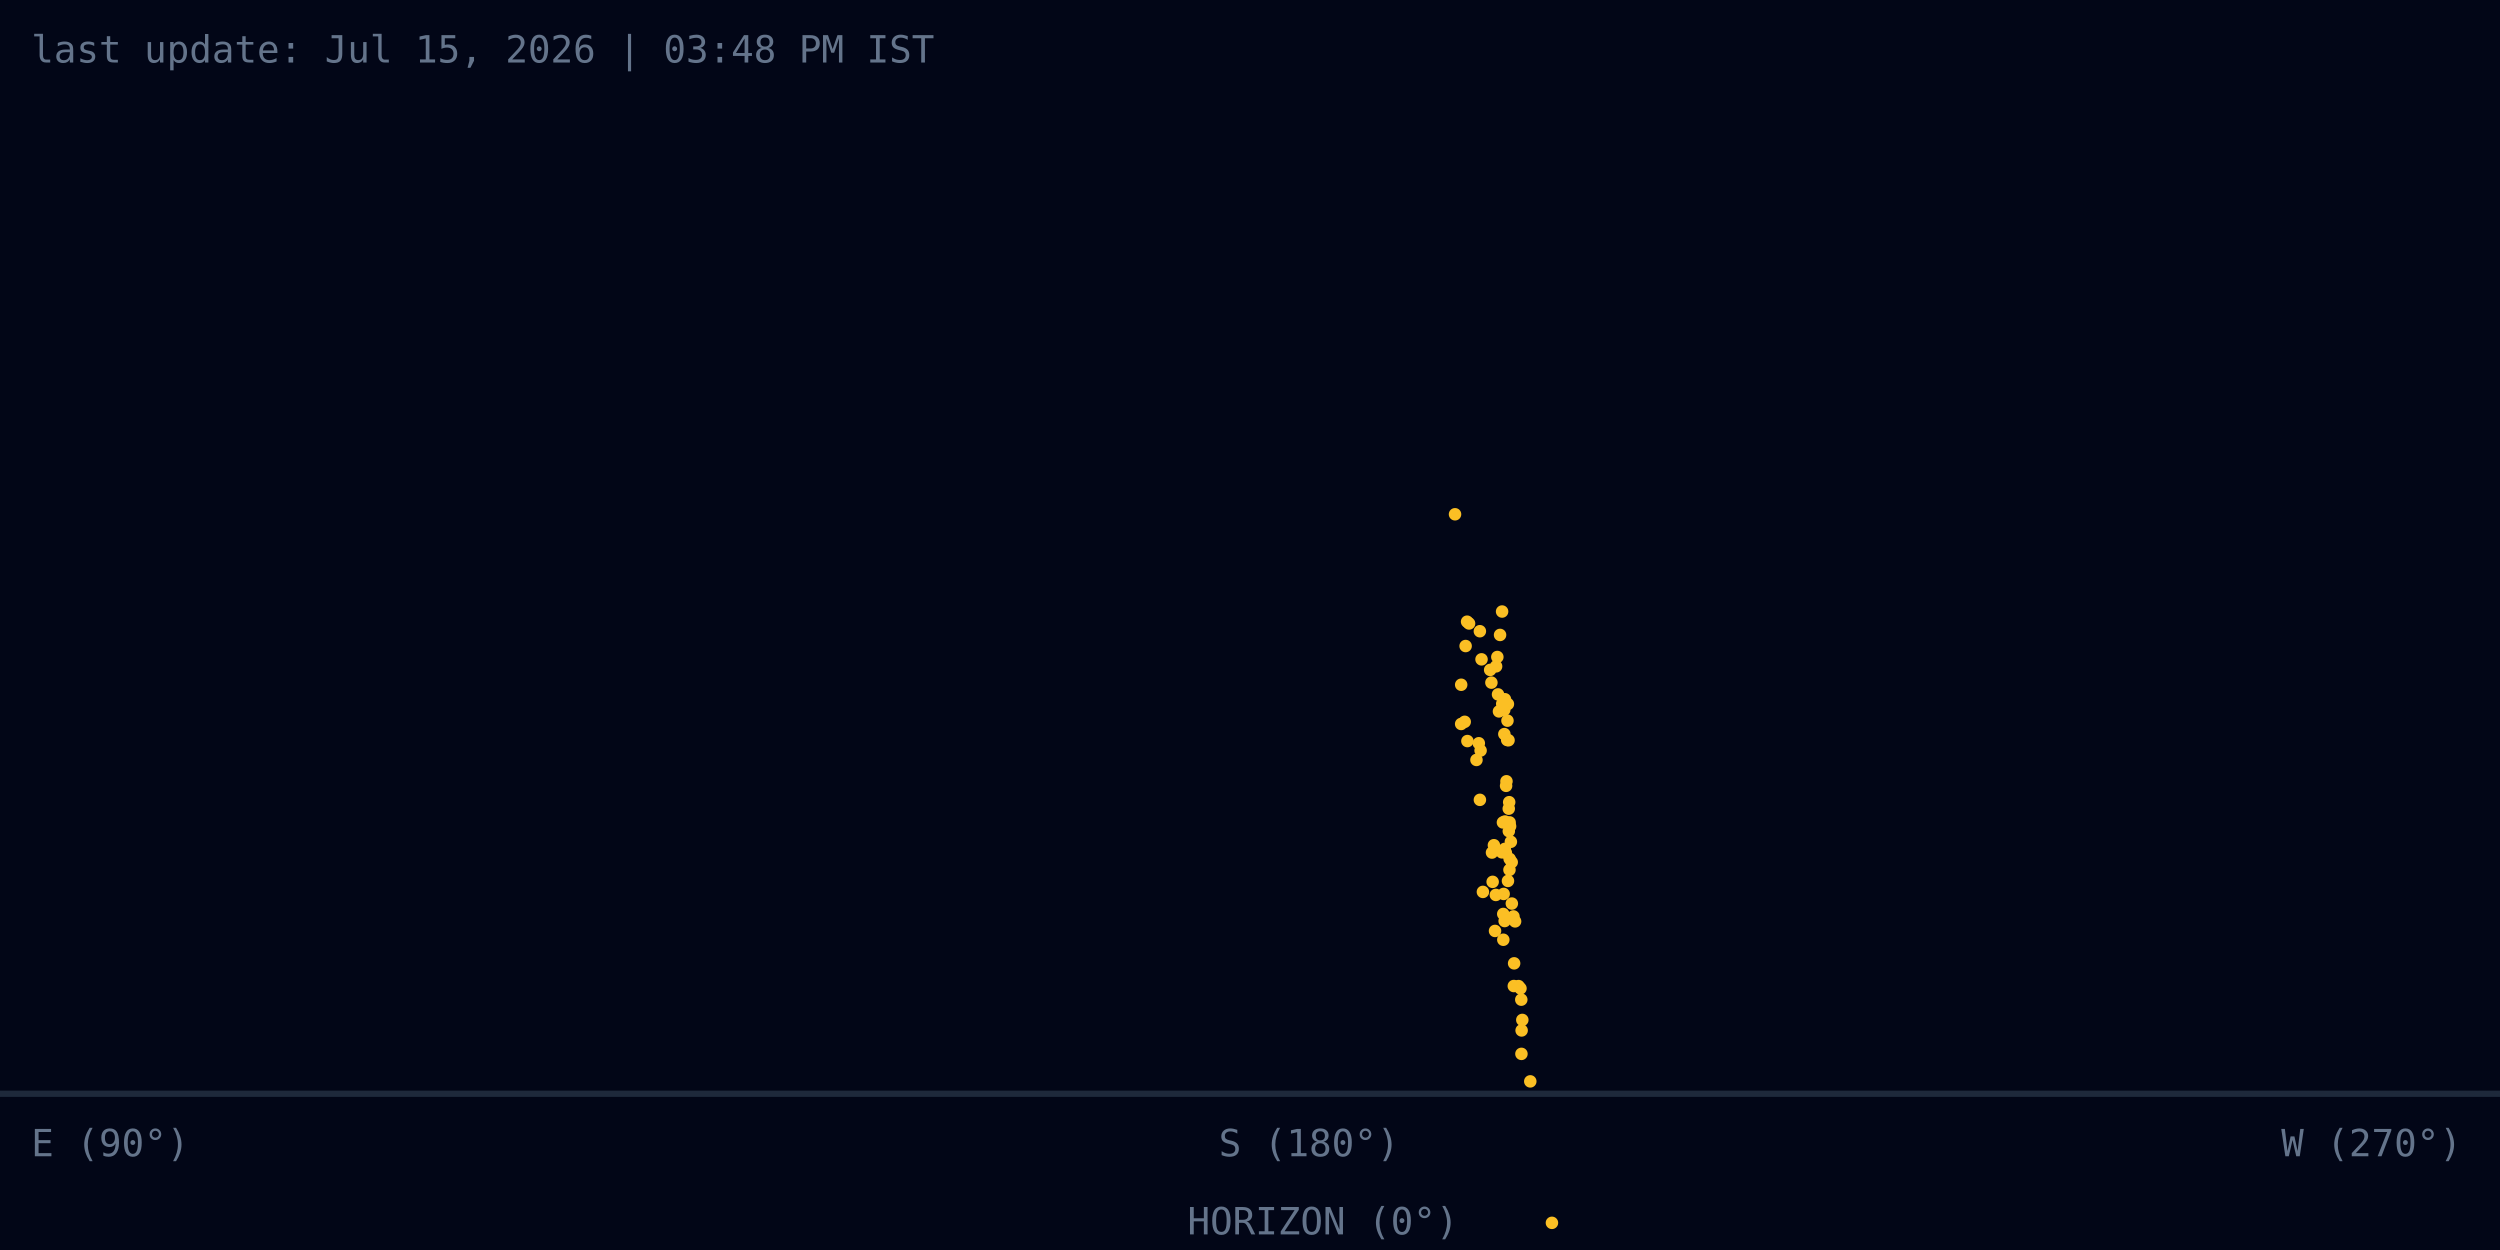
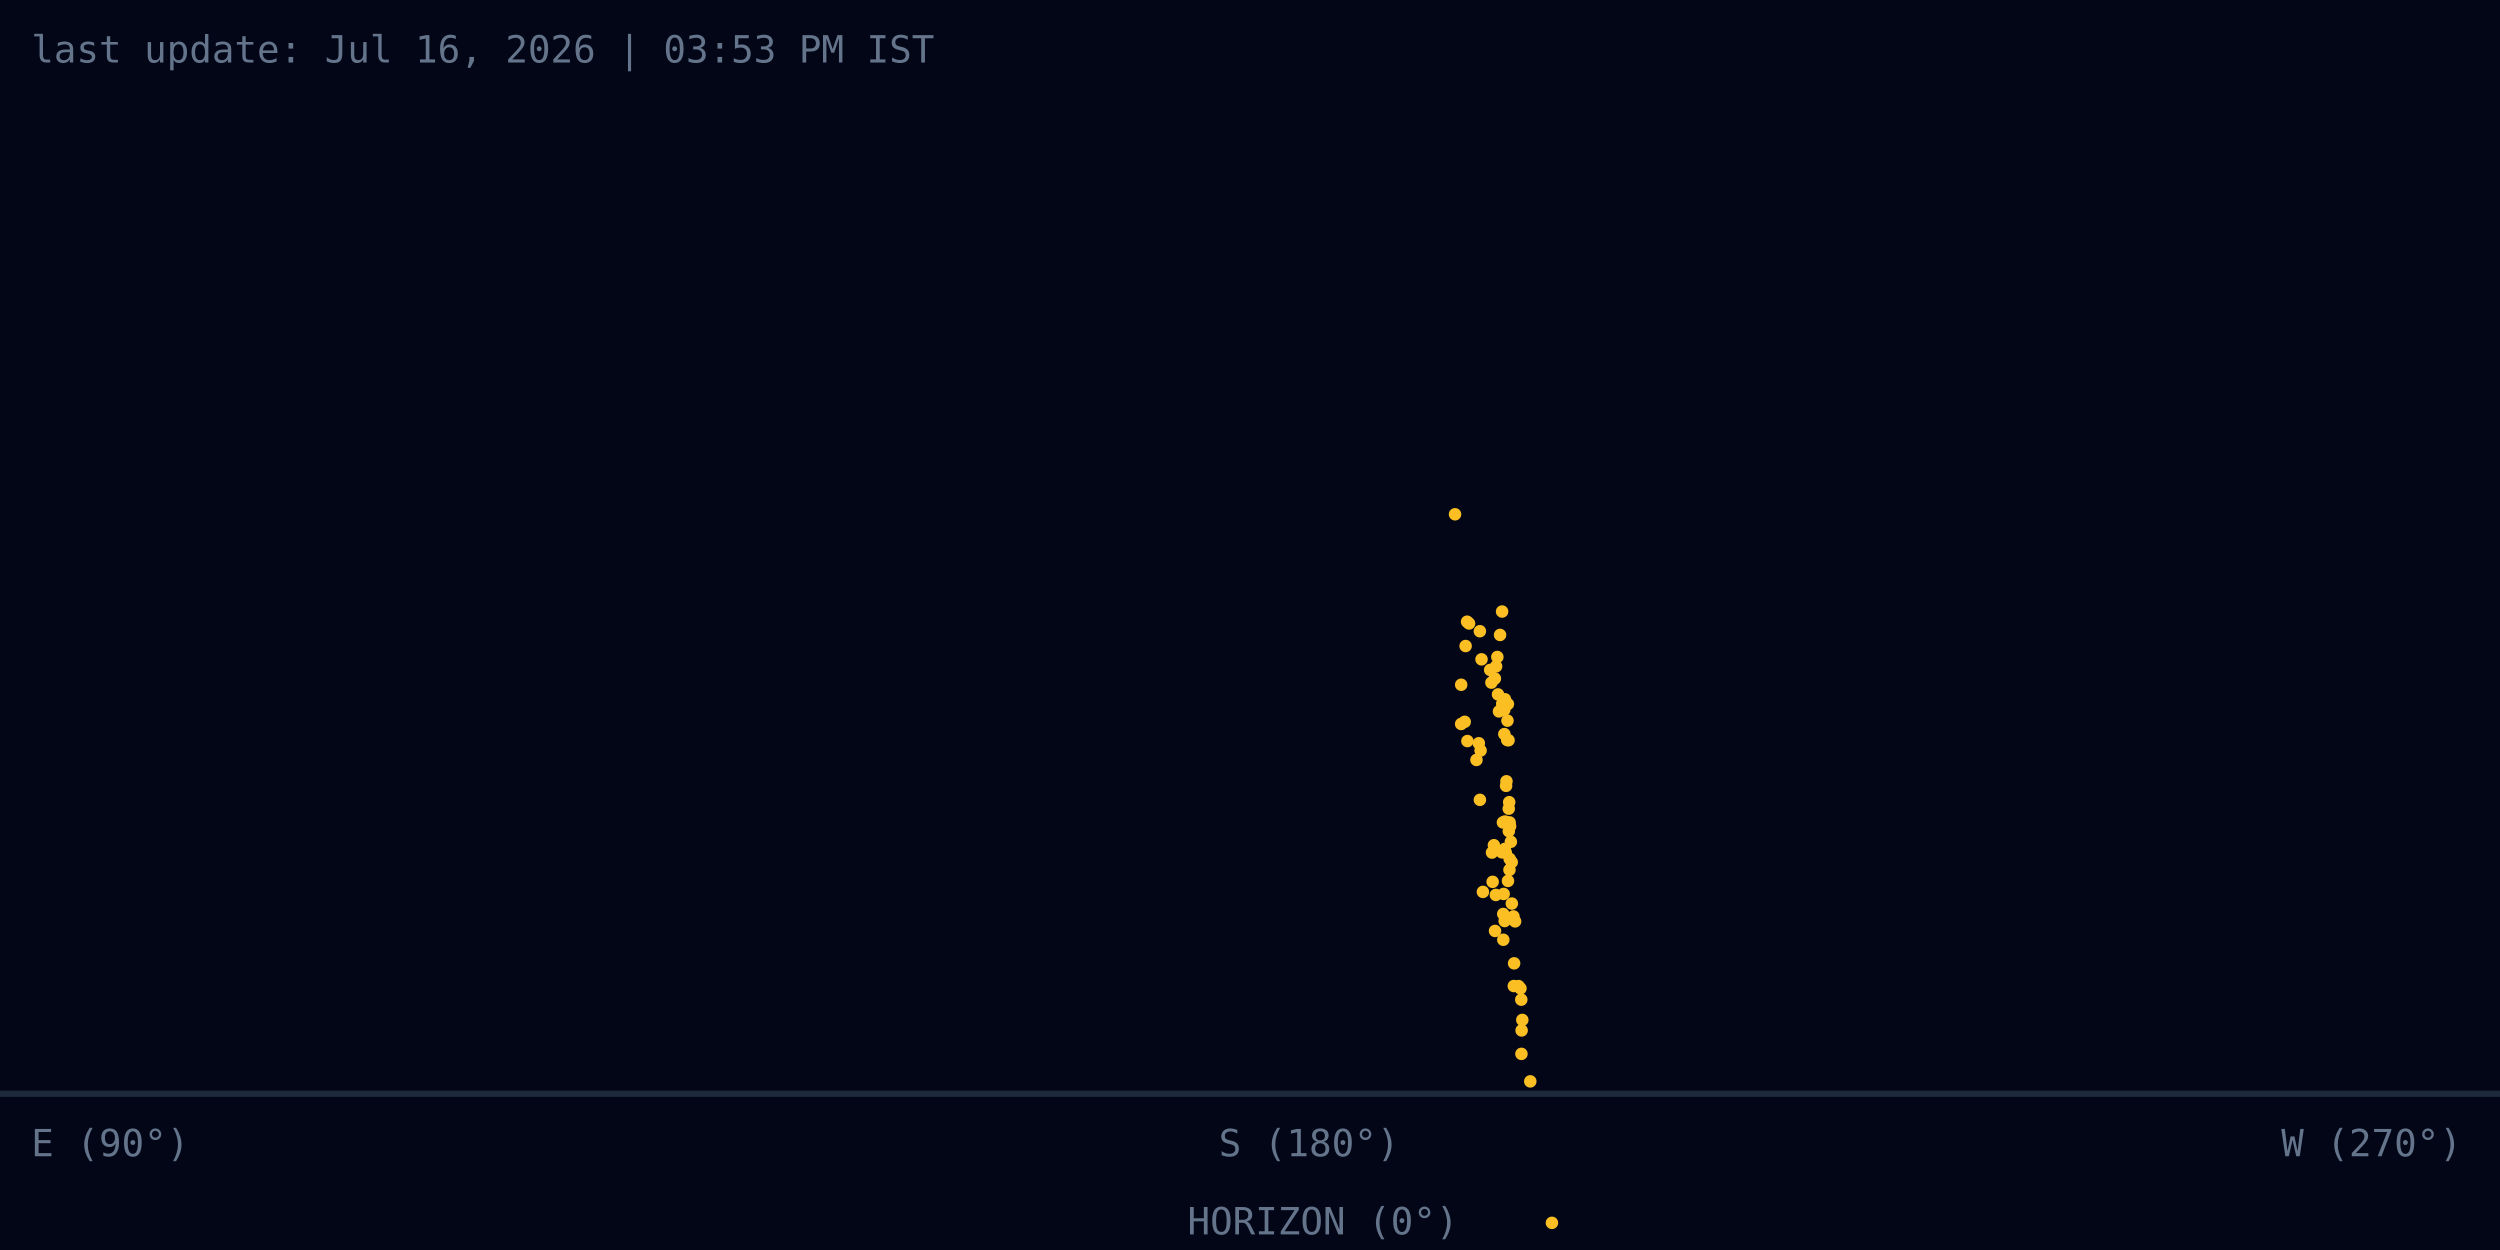
<svg xmlns="http://www.w3.org/2000/svg" width="800" height="400" viewBox="0 0 800 400">
  <rect width="800" height="400" fill="#020617" />
-   <text id="last-update" x="10" y="20" fill="#64748b" font-family="monospace">last update: Jul 15, 2026 | 03:48 PM IST</text>
+   <text id="last-update" x="10" y="20" fill="#64748b" font-family="monospace">last update: Jul 16, 2026 | 03:53 PM IST</text>
  <line x1="0" y1="350" x2="800" y2="350" stroke="#1e293b" stroke-width="2" />
  <text x="380" y="395" fill="#64748b" font-size="12" font-family="monospace">HORIZON (0°)</text>
  <text x="730" y="370" fill="#64748b" font-size="12" font-family="monospace">W (270°)</text>
  <text x="390" y="370" fill="#64748b" font-size="12" font-family="monospace">S (180°)</text>
  <text x="10" y="370" fill="#64748b" font-size="12" font-family="monospace">E (90°)</text>
  <g id="analemma-points">
    <circle cx=" 465.61" cy=" 164.57" r="2" fill="#fbbf24">
 </circle>
    <circle cx=" 467.57" cy=" 231.67" r="2" fill="#fbbf24">
 </circle>
    <circle cx=" 467.58" cy=" 219.12" r="2" fill="#fbbf24">
 </circle>
    <circle cx=" 468.71" cy=" 230.98" r="2" fill="#fbbf24">
 </circle>
    <circle cx=" 469.57" cy=" 237.14" r="2" fill="#fbbf24">
 </circle>
    <circle cx=" 469.00" cy=" 206.73" r="2" fill="#fbbf24">
 </circle>
    <circle cx=" 469.47" cy=" 198.94" r="2" fill="#fbbf24">
 </circle>
    <circle cx=" 470.10" cy=" 199.51" r="2" fill="#fbbf24">
 </circle>
    <circle cx=" 474.53" cy=" 285.41" r="2" fill="#fbbf24">
 </circle>
    <circle cx=" 472.47" cy=" 243.18" r="2" fill="#fbbf24">
 </circle>
    <circle cx=" 473.57" cy=" 255.95" r="2" fill="#fbbf24">
 </circle>
    <circle cx=" 473.22" cy=" 237.84" r="2" fill="#fbbf24">
 </circle>
    <circle cx=" 473.79" cy=" 240.17" r="2" fill="#fbbf24">
 </circle>
    <circle cx=" 473.56" cy=" 201.99" r="2" fill="#fbbf24">
 </circle>
    <circle cx=" 474.09" cy=" 210.99" r="2" fill="#fbbf24">
 </circle>
    <circle cx=" 478.41" cy=" 297.90" r="2" fill="#fbbf24">
 </circle>
    <circle cx=" 477.65" cy=" 282.19" r="2" fill="#fbbf24">
 </circle>
    <circle cx=" 477.44" cy=" 272.82" r="2" fill="#fbbf24">
 </circle>
    <circle cx=" 478.67" cy=" 286.38" r="2" fill="#fbbf24">
 </circle>
    <circle cx=" 478.05" cy=" 270.47" r="2" fill="#fbbf24">
 </circle>
    <circle cx=" 476.85" cy=" 214.37" r="2" fill="#fbbf24">
 </circle>
    <circle cx=" 477.25" cy=" 218.44" r="2" fill="#fbbf24">
 </circle>
    <circle cx=" 481.06" cy=" 300.72" r="2" fill="#fbbf24">
 </circle>
    <circle cx=" 481.04" cy=" 292.47" r="2" fill="#fbbf24">
 </circle>
    <circle cx=" 481.49" cy=" 294.73" r="2" fill="#fbbf24">
 </circle>
    <circle cx=" 481.17" cy=" 286.06" r="2" fill="#fbbf24">
 </circle>
    <circle cx=" 479.37" cy=" 222.21" r="2" fill="#fbbf24">
 </circle>
    <circle cx=" 479.67" cy=" 227.65" r="2" fill="#fbbf24">
 </circle>
    <circle cx=" 498.29" cy=" 411.31" r="2" fill="#fbbf24">
 </circle>
    <circle cx=" 498.34" cy=" 411.53" r="2" fill="#fbbf24">
 </circle>
    <circle cx=" 484.42" cy=" 315.53" r="2" fill="#fbbf24">
 </circle>
    <circle cx=" 486.86" cy=" 337.24" r="2" fill="#fbbf24">
 </circle>
    <circle cx=" 481.87" cy=" 272.88" r="2" fill="#fbbf24">
 </circle>
    <circle cx=" 482.55" cy=" 281.90" r="2" fill="#fbbf24">
 </circle>
    <circle cx=" 481.19" cy=" 226.61" r="2" fill="#fbbf24">
 </circle>
    <circle cx=" 481.39" cy=" 234.91" r="2" fill="#fbbf24">
 </circle>
    <circle cx=" 486.92" cy=" 329.74" r="2" fill="#fbbf24">
 </circle>
    <circle cx=" 483.03" cy=" 278.36" r="2" fill="#fbbf24">
 </circle>
    <circle cx=" 483.79" cy=" 289.14" r="2" fill="#fbbf24">
 </circle>
    <circle cx=" 485.93" cy=" 315.55" r="2" fill="#fbbf24">
 </circle>
    <circle cx=" 484.30" cy=" 293.26" r="2" fill="#fbbf24">
 </circle>
    <circle cx=" 482.30" cy=" 236.80" r="2" fill="#fbbf24">
 </circle>
    <circle cx=" 482.80" cy=" 258.78" r="2" fill="#fbbf24">
 </circle>
    <circle cx=" 501.22" cy=" 413.90" r="2" fill="#fbbf24">
 </circle>
    <circle cx=" 489.69" cy=" 346.04" r="2" fill="#fbbf24">
 </circle>
    <circle cx=" 486.81" cy=" 319.89" r="2" fill="#fbbf24">
 </circle>
    <circle cx=" 484.83" cy=" 294.84" r="2" fill="#fbbf24">
 </circle>
    <circle cx=" 486.55" cy=" 316.29" r="2" fill="#fbbf24">
 </circle>
    <circle cx=" 482.73" cy=" 236.88" r="2" fill="#fbbf24">
 </circle>
    <circle cx=" 483.48" cy=" 269.37" r="2" fill="#fbbf24">
 </circle>
    <circle cx=" 496.62" cy=" 391.31" r="2" fill="#fbbf24">
 </circle>
    <circle cx=" 483.75" cy=" 275.90" r="2" fill="#fbbf24">
 </circle>
    <circle cx=" 483.23" cy=" 264.40" r="2" fill="#fbbf24">
 </circle>
    <circle cx=" 482.94" cy=" 256.70" r="2" fill="#fbbf24">
 </circle>
    <circle cx=" 483.08" cy=" 263.17" r="2" fill="#fbbf24">
 </circle>
    <circle cx=" 482.53" cy=" 225.29" r="2" fill="#fbbf24">
 </circle>
    <circle cx=" 482.39" cy=" 230.61" r="2" fill="#fbbf24">
 </circle>
    <circle cx=" 487.14" cy=" 326.38" r="2" fill="#fbbf24">
 </circle>
    <circle cx=" 482.82" cy=" 265.96" r="2" fill="#fbbf24">
 </circle>
    <circle cx=" 483.09" cy=" 274.84" r="2" fill="#fbbf24">
 </circle>
    <circle cx=" 482.07" cy=" 250.01" r="2" fill="#fbbf24">
 </circle>
    <circle cx=" 481.95" cy=" 251.47" r="2" fill="#fbbf24">
 </circle>
    <circle cx=" 481.58" cy=" 223.76" r="2" fill="#fbbf24">
 </circle>
    <circle cx=" 481.36" cy=" 227.15" r="2" fill="#fbbf24">
 </circle>
    <circle cx=" 484.52" cy=" 308.27" r="2" fill="#fbbf24">
 </circle>
    <circle cx=" 481.59" cy=" 262.88" r="2" fill="#fbbf24">
 </circle>
    <circle cx=" 480.71" cy=" 225.23" r="2" fill="#fbbf24">
 </circle>
    <circle cx=" 481.54" cy=" 271.65" r="2" fill="#fbbf24">
 </circle>
    <circle cx=" 480.94" cy=" 263.18" r="2" fill="#fbbf24">
 </circle>
    <circle cx=" 480.67" cy=" 195.69" r="2" fill="#fbbf24">
 </circle>
    <circle cx=" 480.02" cy=" 203.18" r="2" fill="#fbbf24">
 </circle>
    <circle cx=" 480.62" cy=" 272.75" r="2" fill="#fbbf24">
 </circle>
    <circle cx=" 479.15" cy=" 210.24" r="2" fill="#fbbf24">
 </circle>
    <circle cx=" 478.75" cy=" 213.23" r="2" fill="#fbbf24">
 </circle>
+     <circle cx=" 478.36" cy=" 217.14" r="2" fill="#fbbf24">
+  </circle>
  </g>
</svg>
